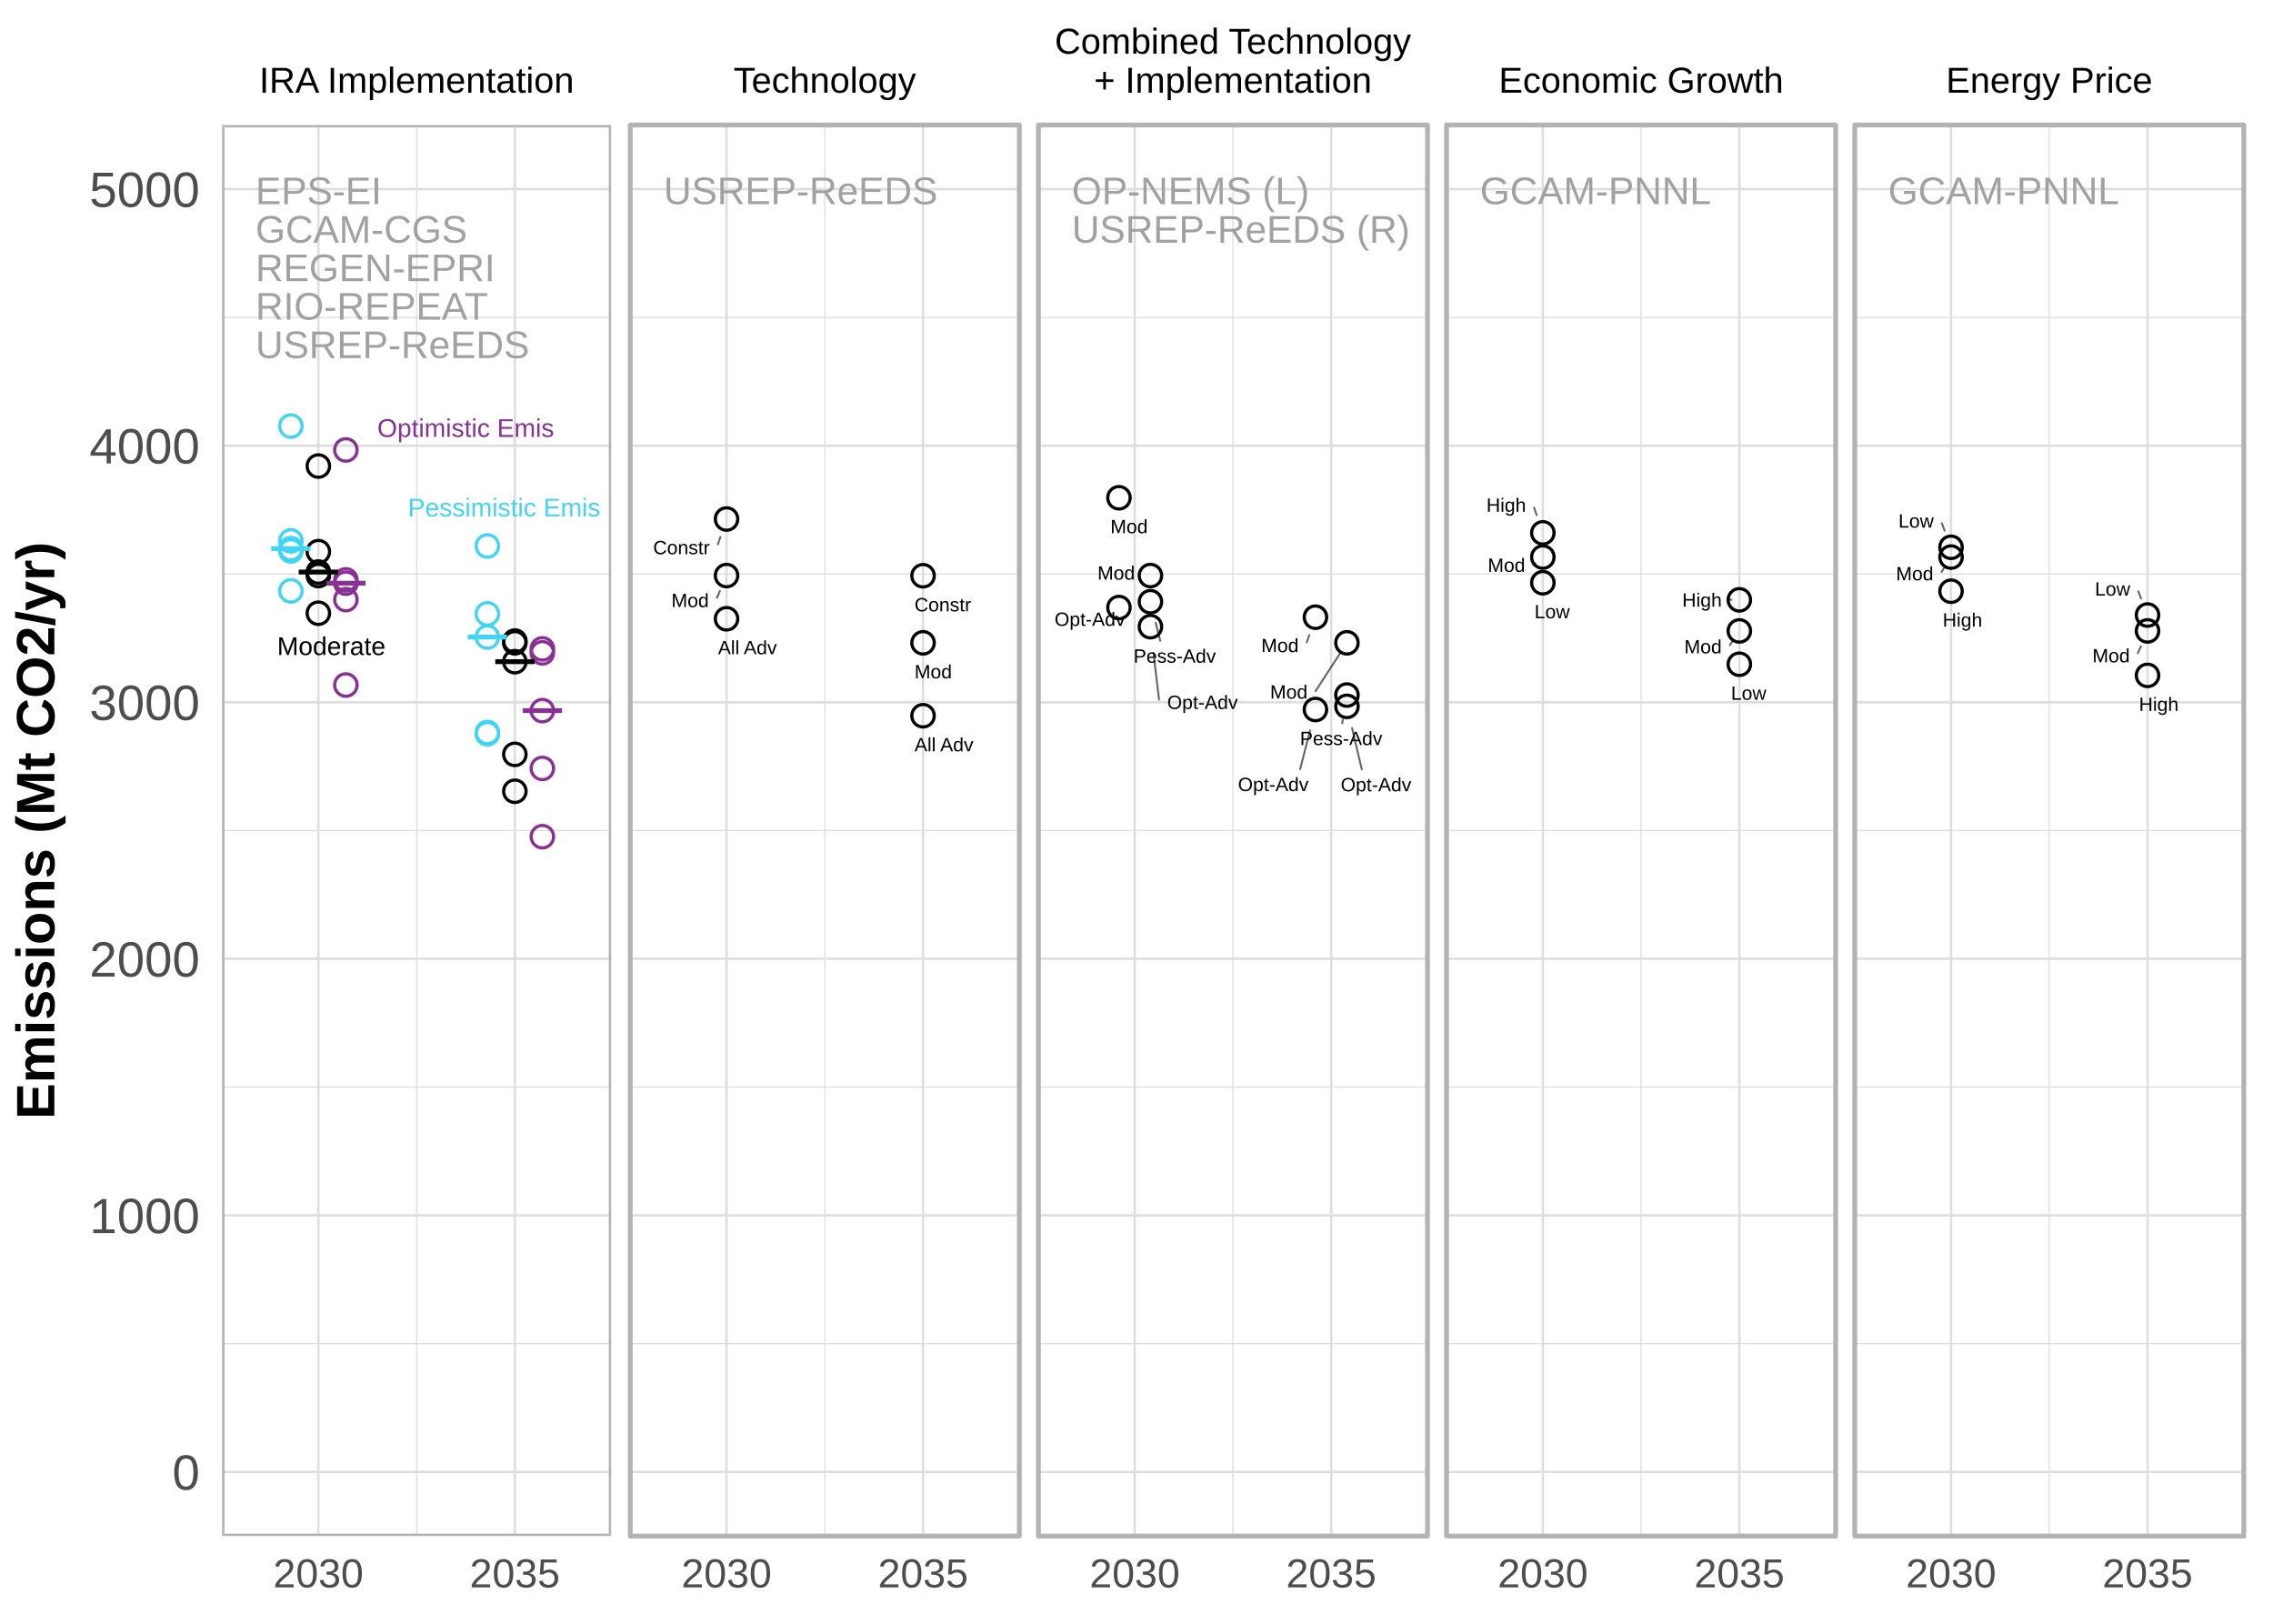
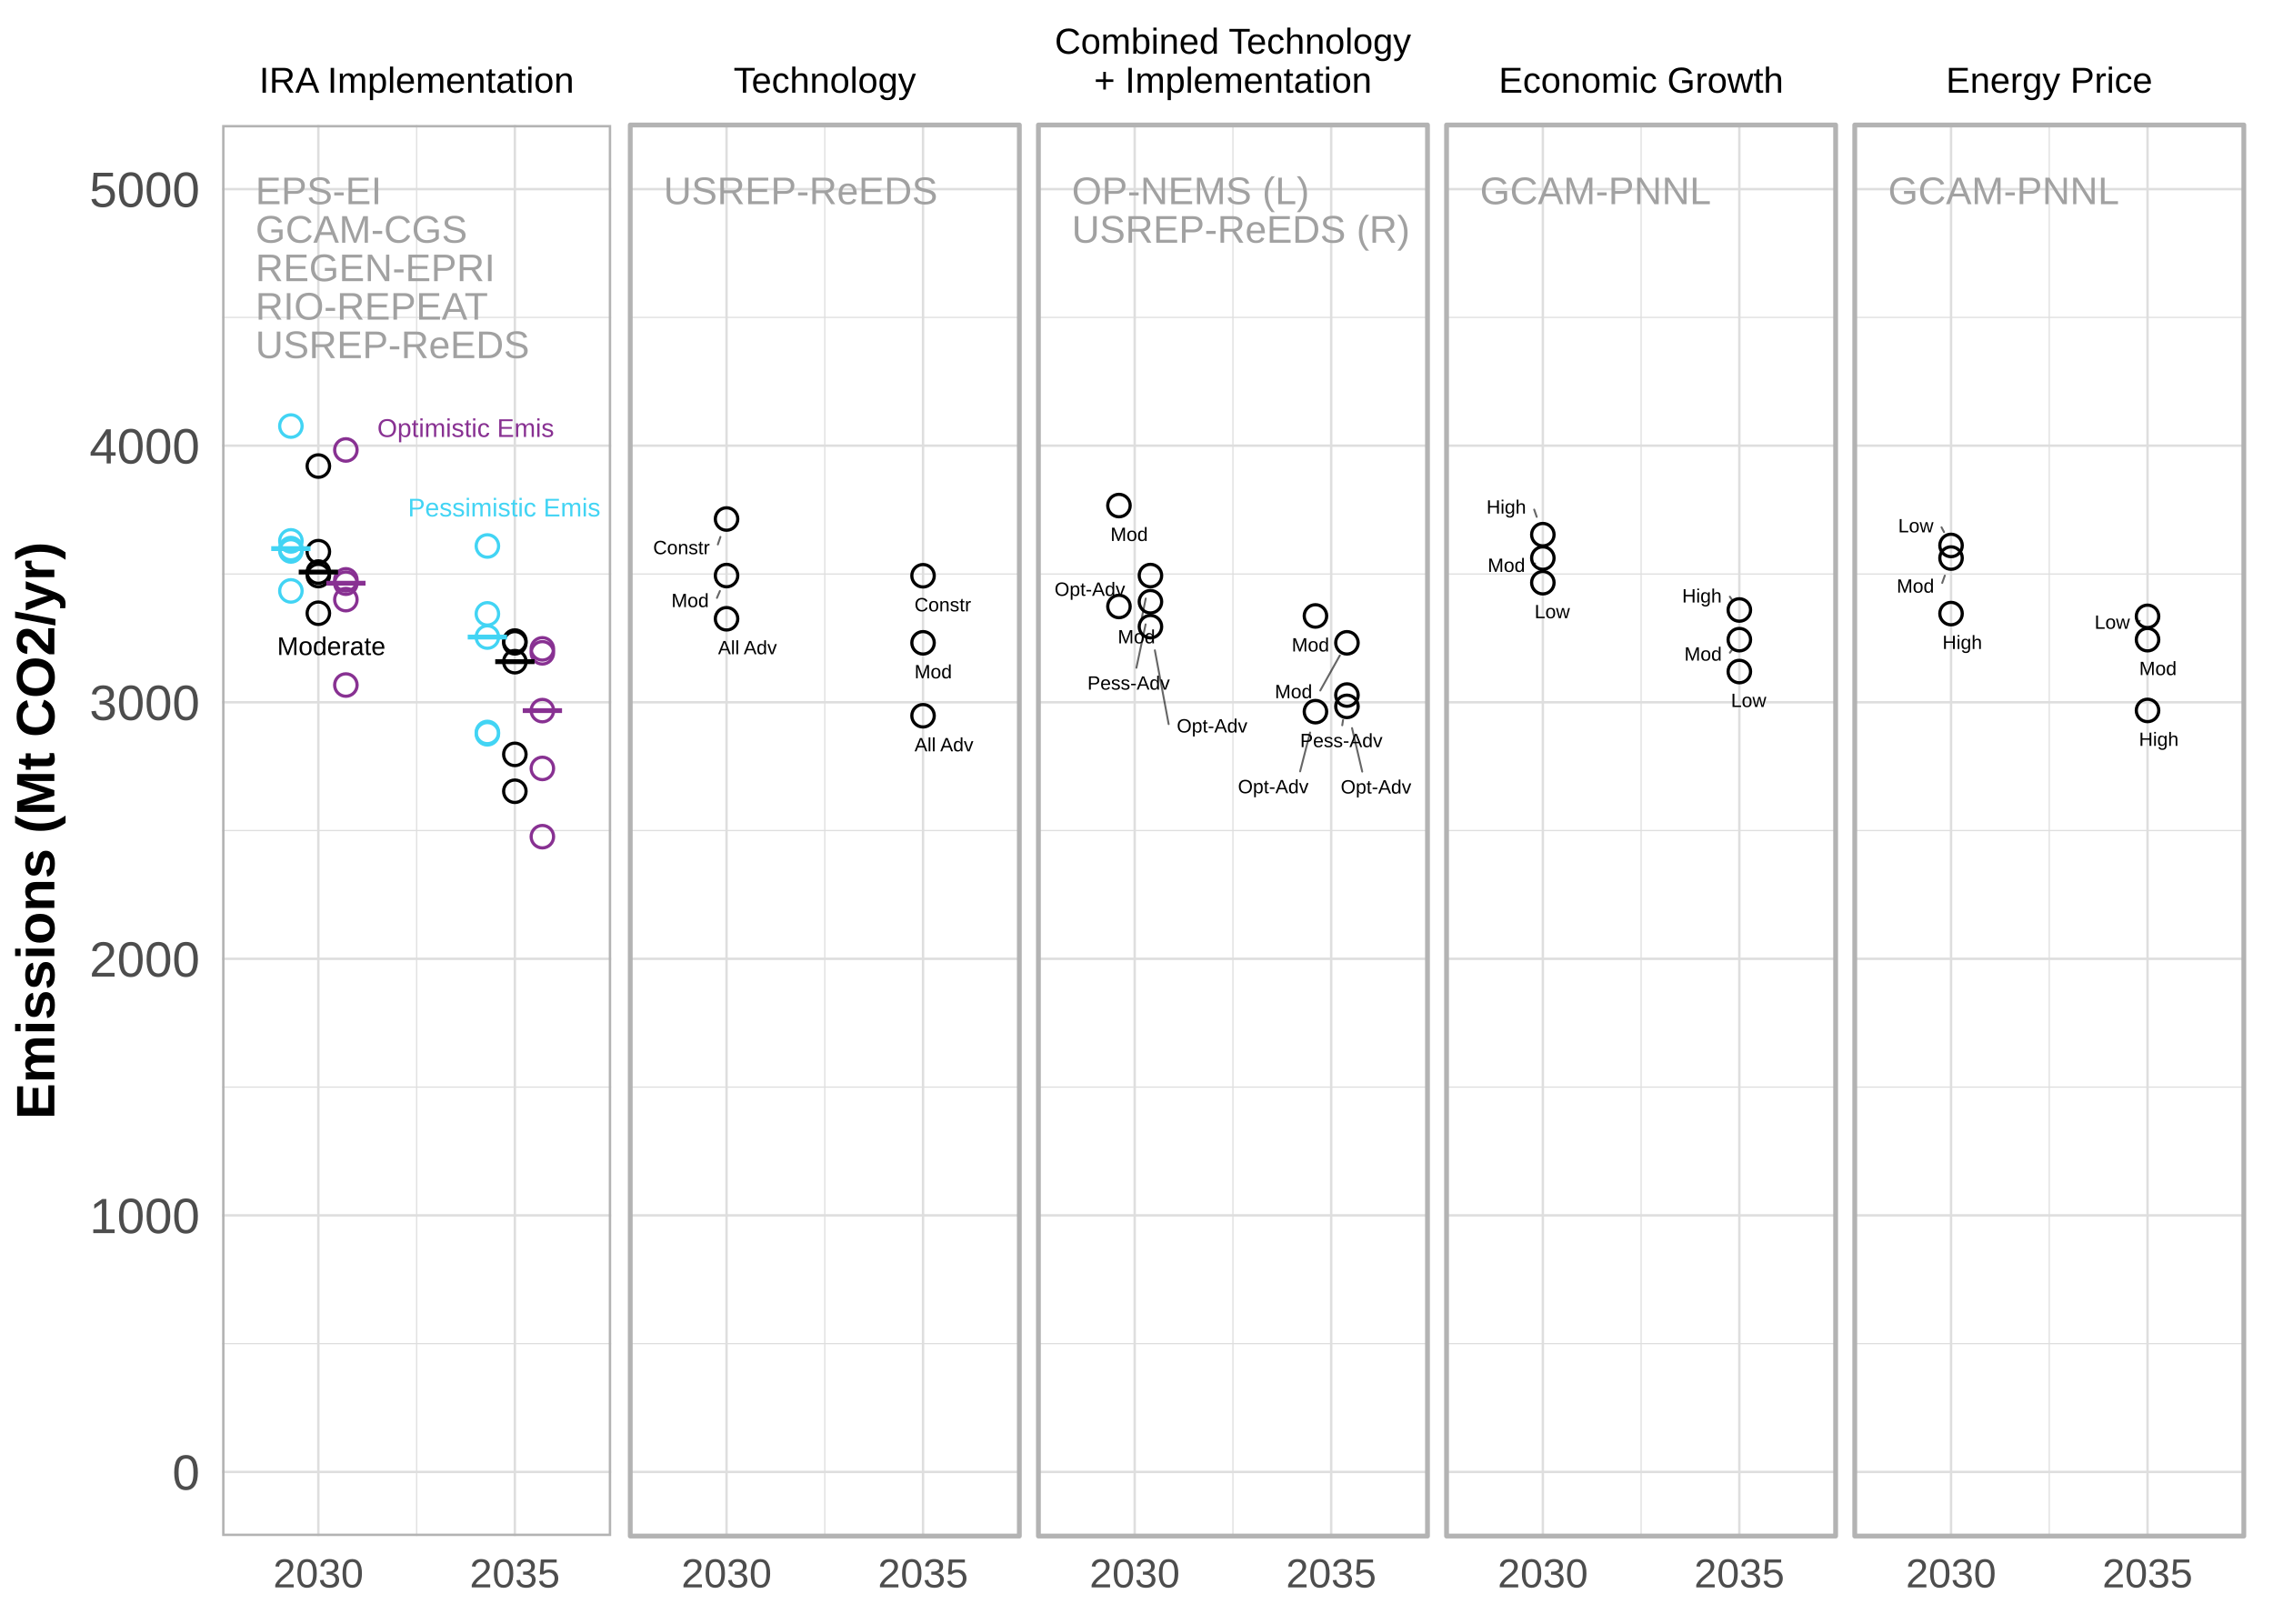
<svg xmlns="http://www.w3.org/2000/svg" class="svglite" width="504.00pt" height="360.00pt" viewBox="0 0 504.00 360.00">
  <defs>
    <style type="text/css">
    .svglite line, .svglite polyline, .svglite polygon, .svglite path, .svglite rect, .svglite circle {
      fill: none;
      stroke: #000000;
      stroke-linecap: round;
      stroke-linejoin: round;
      stroke-miterlimit: 10.00;
    }
    .svglite text {
      white-space: pre;
    }
  </style>
  </defs>
  <rect width="100%" height="100%" style="stroke: none; fill: #FFFFFF;" />
  <defs>
    <clipPath id="cpMC4wMHw1MDQuMDB8MC4wMHwzNjAuMDA=">
      <rect x="0.00" y="0.00" width="504.00" height="360.00" />
    </clipPath>
  </defs>
  <g clip-path="url(#cpMC4wMHw1MDQuMDB8MC4wMHwzNjAuMDA=)">
    <rect x="-0" y="0.00" width="504.00" height="360.00" style="stroke-width: 1.07; stroke: #FFFFFF; fill: #FFFFFF;" />
  </g>
  <defs>
    <clipPath id="cpNS40OHwxMzYuNTF8NS40OHwzNTQuNTI=">
      <rect x="5.48" y="5.48" width="131.03" height="349.04" />
    </clipPath>
  </defs>
  <g clip-path="url(#cpNS40OHwxMzYuNTF8NS40OHwzNTQuNTI=)">
    <rect x="5.48" y="5.48" width="131.03" height="349.04" style="stroke-width: 1.07; stroke: #FFFFFF; fill: #FFFFFF;" />
  </g>
  <g clip-path="url(#cpMC4wMHw1MDQuMDB8MC4wMHwzNjAuMDA=)">
</g>
  <defs>
    <clipPath id="cpNDkuMjV8MTM1LjUxfDI3LjcxfDM0MC41Ng==">
      <rect x="49.25" y="27.71" width="86.27" height="312.85" />
    </clipPath>
  </defs>
  <g clip-path="url(#cpNDkuMjV8MTM1LjUxfDI3LjcxfDM0MC41Ng==)">
    <rect x="49.25" y="27.71" width="86.27" height="312.85" style="stroke-width: 1.07; stroke: none; fill: #FFFFFF;" />
    <polyline points="49.25,297.90 135.51,297.90 " style="stroke-width: 0.27; stroke: #DEDEDE; stroke-linecap: butt;" />
    <polyline points="49.25,241.02 135.51,241.02 " style="stroke-width: 0.27; stroke: #DEDEDE; stroke-linecap: butt;" />
    <polyline points="49.25,184.14 135.51,184.14 " style="stroke-width: 0.27; stroke: #DEDEDE; stroke-linecap: butt;" />
    <polyline points="49.25,127.26 135.51,127.26 " style="stroke-width: 0.27; stroke: #DEDEDE; stroke-linecap: butt;" />
    <polyline points="49.25,70.37 135.51,70.37 " style="stroke-width: 0.27; stroke: #DEDEDE; stroke-linecap: butt;" />
    <polyline points="92.38,340.56 92.38,27.71 " style="stroke-width: 0.27; stroke: #DEDEDE; stroke-linecap: butt;" />
    <polyline points="49.25,326.34 135.51,326.34 " style="stroke-width: 0.53; stroke: #DEDEDE; stroke-linecap: butt;" />
    <polyline points="49.25,269.46 135.51,269.46 " style="stroke-width: 0.53; stroke: #DEDEDE; stroke-linecap: butt;" />
    <polyline points="49.25,212.58 135.51,212.58 " style="stroke-width: 0.53; stroke: #DEDEDE; stroke-linecap: butt;" />
    <polyline points="49.25,155.70 135.51,155.70 " style="stroke-width: 0.53; stroke: #DEDEDE; stroke-linecap: butt;" />
    <polyline points="49.25,98.81 135.51,98.81 " style="stroke-width: 0.53; stroke: #DEDEDE; stroke-linecap: butt;" />
    <polyline points="49.25,41.93 135.51,41.93 " style="stroke-width: 0.53; stroke: #DEDEDE; stroke-linecap: butt;" />
    <polyline points="70.59,340.56 70.59,27.71 " style="stroke-width: 0.53; stroke: #DEDEDE; stroke-linecap: butt;" />
    <polyline points="114.16,340.56 114.16,27.71 " style="stroke-width: 0.53; stroke: #DEDEDE; stroke-linecap: butt;" />
    <circle cx="70.59" cy="135.96" r="2.49" style="stroke-width: 0.71;" />
    <circle cx="114.16" cy="167.25" r="2.49" style="stroke-width: 0.71;" />
    <circle cx="76.69" cy="151.88" r="2.49" style="stroke-width: 0.71; stroke: #883192;" />
    <circle cx="120.26" cy="170.37" r="2.49" style="stroke-width: 0.71; stroke: #883192;" />
    <circle cx="64.50" cy="131.01" r="2.49" style="stroke-width: 0.71; stroke: #42D4F4;" />
    <circle cx="108.07" cy="162.39" r="2.49" style="stroke-width: 0.71; stroke: #42D4F4;" />
    <circle cx="70.59" cy="126.83" r="2.49" style="stroke-width: 0.71;" />
    <circle cx="114.16" cy="142.13" r="2.49" style="stroke-width: 0.71;" />
    <circle cx="76.69" cy="132.94" r="2.49" style="stroke-width: 0.71; stroke: #883192;" />
    <circle cx="120.26" cy="144.74" r="2.49" style="stroke-width: 0.71; stroke: #883192;" />
    <circle cx="64.50" cy="121.63" r="2.49" style="stroke-width: 0.71; stroke: #42D4F4;" />
    <circle cx="108.07" cy="141.24" r="2.49" style="stroke-width: 0.71; stroke: #42D4F4;" />
    <circle cx="70.59" cy="103.33" r="2.49" style="stroke-width: 0.71;" />
    <circle cx="114.16" cy="146.70" r="2.49" style="stroke-width: 0.71;" />
    <circle cx="76.69" cy="99.76" r="2.49" style="stroke-width: 0.71; stroke: #883192;" />
    <circle cx="120.26" cy="157.55" r="2.49" style="stroke-width: 0.71; stroke: #883192;" />
    <circle cx="64.50" cy="94.46" r="2.49" style="stroke-width: 0.71; stroke: #42D4F4;" />
    <circle cx="108.07" cy="121.05" r="2.49" style="stroke-width: 0.71; stroke: #42D4F4;" />
    <circle cx="70.59" cy="122.31" r="2.49" style="stroke-width: 0.71;" />
    <circle cx="114.16" cy="175.43" r="2.49" style="stroke-width: 0.71;" />
    <circle cx="76.69" cy="129.30" r="2.49" style="stroke-width: 0.71; stroke: #883192;" />
    <circle cx="120.26" cy="185.50" r="2.49" style="stroke-width: 0.71; stroke: #883192;" />
    <circle cx="64.50" cy="119.92" r="2.49" style="stroke-width: 0.71; stroke: #42D4F4;" />
    <circle cx="108.07" cy="162.69" r="2.49" style="stroke-width: 0.71; stroke: #42D4F4;" />
    <circle cx="70.59" cy="127.61" r="2.49" style="stroke-width: 0.71;" />
    <circle cx="114.16" cy="142.52" r="2.49" style="stroke-width: 0.71;" />
    <circle cx="76.69" cy="128.56" r="2.49" style="stroke-width: 0.71; stroke: #883192;" />
    <circle cx="120.26" cy="143.86" r="2.49" style="stroke-width: 0.71; stroke: #883192;" />
    <circle cx="64.50" cy="122.15" r="2.49" style="stroke-width: 0.71; stroke: #42D4F4;" />
    <circle cx="108.07" cy="136.10" r="2.49" style="stroke-width: 0.71; stroke: #42D4F4;" />
    <line x1="60.14" y1="121.63" x2="68.85" y2="121.63" style="stroke-width: 1.07; stroke: #42D4F4; stroke-linecap: butt;" />
    <line x1="66.24" y1="126.83" x2="74.95" y2="126.83" style="stroke-width: 1.07; stroke-linecap: butt;" />
    <line x1="72.34" y1="129.30" x2="81.05" y2="129.30" style="stroke-width: 1.07; stroke: #883192; stroke-linecap: butt;" />
    <line x1="103.71" y1="141.24" x2="112.42" y2="141.24" style="stroke-width: 1.07; stroke: #42D4F4; stroke-linecap: butt;" />
    <line x1="109.81" y1="146.70" x2="118.52" y2="146.70" style="stroke-width: 1.07; stroke-linecap: butt;" />
    <line x1="115.91" y1="157.55" x2="124.62" y2="157.55" style="stroke-width: 1.07; stroke: #883192; stroke-linecap: butt;" />
    <text x="61.45" y="145.22" style="font-size: 5.69px; font-family: &quot;Arial&quot;;" textLength="24.01px" lengthAdjust="spacingAndGlyphs">Moderate</text>
    <text x="90.46" y="114.50" style="font-size: 5.69px;fill: #42D4F4; font-family: &quot;Arial&quot;;" textLength="42.67px" lengthAdjust="spacingAndGlyphs">Pessimistic Emis</text>
    <text x="83.66" y="96.87" style="font-size: 5.69px;fill: #883192; font-family: &quot;Arial&quot;;" textLength="39.18px" lengthAdjust="spacingAndGlyphs">Optimistic Emis</text>
    <text x="56.65" y="45.27" style="font-size: 8.54px;fill: #A1A1A1; font-family: &quot;Arial&quot;;" textLength="27.96px" lengthAdjust="spacingAndGlyphs">EPS-EI</text>
    <text x="56.65" y="53.81" style="font-size: 8.54px;fill: #A1A1A1; font-family: &quot;Arial&quot;;" textLength="46.93px" lengthAdjust="spacingAndGlyphs">GCAM-CGS</text>
    <text x="56.65" y="62.34" style="font-size: 8.54px;fill: #A1A1A1; font-family: &quot;Arial&quot;;" textLength="53.09px" lengthAdjust="spacingAndGlyphs">REGEN-EPRI</text>
    <text x="56.65" y="70.87" style="font-size: 8.54px;fill: #A1A1A1; font-family: &quot;Arial&quot;;" textLength="51.51px" lengthAdjust="spacingAndGlyphs">RIO-REPEAT</text>
    <text x="56.65" y="79.40" style="font-size: 8.54px;fill: #A1A1A1; font-family: &quot;Arial&quot;;" textLength="60.68px" lengthAdjust="spacingAndGlyphs">USREP-ReEDS</text>
    <rect x="49.25" y="27.71" width="86.27" height="312.85" style="stroke-width: 1.07; stroke: #B3B3B3;" />
  </g>
  <g clip-path="url(#cpMC4wMHw1MDQuMDB8MC4wMHwzNjAuMDA=)">
    <text x="44.31" y="330.28" text-anchor="end" style="font-size: 11.00px;fill: #4D4D4D; font-family: &quot;Arial&quot;;" textLength="6.12px" lengthAdjust="spacingAndGlyphs">0</text>
    <text x="44.31" y="273.40" text-anchor="end" style="font-size: 11.00px;fill: #4D4D4D; font-family: &quot;Arial&quot;;" textLength="24.48px" lengthAdjust="spacingAndGlyphs">1000</text>
    <text x="44.31" y="216.52" text-anchor="end" style="font-size: 11.00px;fill: #4D4D4D; font-family: &quot;Arial&quot;;" textLength="24.48px" lengthAdjust="spacingAndGlyphs">2000</text>
    <text x="44.31" y="159.63" text-anchor="end" style="font-size: 11.00px;fill: #4D4D4D; font-family: &quot;Arial&quot;;" textLength="24.48px" lengthAdjust="spacingAndGlyphs">3000</text>
    <text x="44.31" y="102.75" text-anchor="end" style="font-size: 11.00px;fill: #4D4D4D; font-family: &quot;Arial&quot;;" textLength="24.48px" lengthAdjust="spacingAndGlyphs">4000</text>
    <text x="44.31" y="45.87" text-anchor="end" style="font-size: 11.00px;fill: #4D4D4D; font-family: &quot;Arial&quot;;" textLength="24.48px" lengthAdjust="spacingAndGlyphs">5000</text>
    <text x="70.59" y="351.94" text-anchor="middle" style="font-size: 9.00px;fill: #4D4D4D; font-family: &quot;Arial&quot;;" textLength="20.02px" lengthAdjust="spacingAndGlyphs">2030</text>
    <text x="114.16" y="351.94" text-anchor="middle" style="font-size: 9.00px;fill: #4D4D4D; font-family: &quot;Arial&quot;;" textLength="20.02px" lengthAdjust="spacingAndGlyphs">2035</text>
    <text transform="translate(12.05,184.14) rotate(-90)" text-anchor="middle" style="font-size: 12.00px; font-weight: bold; font-family: &quot;Arial&quot;;" textLength="128.04px" lengthAdjust="spacingAndGlyphs">Emissions (Mt CO2/yr)</text>
    <text x="92.38" y="11.91" text-anchor="middle" style="font-size: 8.00px; font-family: &quot;Arial&quot;;" textLength="0.00px" lengthAdjust="spacingAndGlyphs" />
    <text x="92.38" y="20.55" text-anchor="middle" style="font-size: 8.00px; font-family: &quot;Arial&quot;;" textLength="69.82px" lengthAdjust="spacingAndGlyphs">IRA Implementation</text>
  </g>
  <defs>
    <clipPath id="cpMTM2LjUxfDIyNy4wMXw1LjQ4fDM1NC41Mg==">
      <rect x="136.51" y="5.48" width="90.50" height="349.04" />
    </clipPath>
  </defs>
  <g clip-path="url(#cpMTM2LjUxfDIyNy4wMXw1LjQ4fDM1NC41Mg==)">
    <rect x="136.51" y="5.48" width="90.50" height="349.04" style="stroke-width: 1.07; stroke: #FFFFFF; fill: #FFFFFF;" />
  </g>
  <g clip-path="url(#cpMC4wMHw1MDQuMDB8MC4wMHwzNjAuMDA=)">
    <rect x="139.75" y="27.71" width="86.27" height="312.85" style="stroke-width: 1.07; stroke: none; fill: #FFFFFF;" />
    <polyline points="139.75,297.90 226.02,297.90 " style="stroke-width: 0.27; stroke: #DEDEDE; stroke-linecap: butt;" />
    <polyline points="139.75,241.02 226.02,241.02 " style="stroke-width: 0.27; stroke: #DEDEDE; stroke-linecap: butt;" />
    <polyline points="139.75,184.14 226.02,184.14 " style="stroke-width: 0.27; stroke: #DEDEDE; stroke-linecap: butt;" />
    <polyline points="139.75,127.26 226.02,127.26 " style="stroke-width: 0.27; stroke: #DEDEDE; stroke-linecap: butt;" />
    <polyline points="139.75,70.37 226.02,70.37 " style="stroke-width: 0.27; stroke: #DEDEDE; stroke-linecap: butt;" />
    <polyline points="182.88,340.56 182.88,27.71 " style="stroke-width: 0.27; stroke: #DEDEDE; stroke-linecap: butt;" />
    <polyline points="139.75,326.34 226.02,326.34 " style="stroke-width: 0.53; stroke: #DEDEDE; stroke-linecap: butt;" />
    <polyline points="139.75,269.46 226.02,269.46 " style="stroke-width: 0.53; stroke: #DEDEDE; stroke-linecap: butt;" />
    <polyline points="139.75,212.58 226.02,212.58 " style="stroke-width: 0.53; stroke: #DEDEDE; stroke-linecap: butt;" />
    <polyline points="139.75,155.70 226.02,155.70 " style="stroke-width: 0.53; stroke: #DEDEDE; stroke-linecap: butt;" />
    <polyline points="139.75,98.81 226.02,98.81 " style="stroke-width: 0.53; stroke: #DEDEDE; stroke-linecap: butt;" />
    <polyline points="139.75,41.93 226.02,41.93 " style="stroke-width: 0.53; stroke: #DEDEDE; stroke-linecap: butt;" />
    <polyline points="161.10,340.56 161.10,27.71 " style="stroke-width: 0.53; stroke: #DEDEDE; stroke-linecap: butt;" />
    <polyline points="204.67,340.56 204.67,27.71 " style="stroke-width: 0.53; stroke: #DEDEDE; stroke-linecap: butt;" />
    <circle cx="161.10" cy="137.19" r="2.49" style="stroke-width: 0.71;" />
    <circle cx="204.67" cy="158.69" r="2.49" style="stroke-width: 0.71;" />
    <circle cx="161.10" cy="115.07" r="2.49" style="stroke-width: 0.71;" />
    <circle cx="204.67" cy="127.65" r="2.49" style="stroke-width: 0.71;" />
    <circle cx="161.10" cy="127.61" r="2.49" style="stroke-width: 0.71;" />
    <circle cx="204.67" cy="142.52" r="2.49" style="stroke-width: 0.71;" />
    <line x1="159.17" y1="120.71" x2="159.74" y2="119.04" style="stroke-width: 0.43; stroke: #000000; stroke-opacity: 0.60;" />
    <line x1="158.97" y1="132.56" x2="159.63" y2="131.03" style="stroke-width: 0.43; stroke: #000000; stroke-opacity: 0.60;" />
    <text x="159.21" y="145.05" style="font-size: 4.27px; font-family: &quot;Arial&quot;;" textLength="13.03px" lengthAdjust="spacingAndGlyphs">All Adv</text>
    <text x="202.78" y="166.57" style="font-size: 4.27px; font-family: &quot;Arial&quot;;" textLength="13.03px" lengthAdjust="spacingAndGlyphs">All Adv</text>
    <text x="144.82" y="122.87" style="font-size: 4.27px; font-family: &quot;Arial&quot;;" textLength="12.55px" lengthAdjust="spacingAndGlyphs">Constr</text>
    <text x="202.77" y="135.54" style="font-size: 4.27px; font-family: &quot;Arial&quot;;" textLength="12.55px" lengthAdjust="spacingAndGlyphs">Constr</text>
    <text x="148.88" y="134.60" style="font-size: 4.27px; font-family: &quot;Arial&quot;;" textLength="8.29px" lengthAdjust="spacingAndGlyphs">Mod</text>
    <text x="202.78" y="150.39" style="font-size: 4.27px; font-family: &quot;Arial&quot;;" textLength="8.29px" lengthAdjust="spacingAndGlyphs">Mod</text>
    <text x="147.16" y="45.27" style="font-size: 8.54px;fill: #A1A1A1; font-family: &quot;Arial&quot;;" textLength="60.68px" lengthAdjust="spacingAndGlyphs">USREP-ReEDS</text>
    <rect x="139.75" y="27.71" width="86.27" height="312.85" style="stroke-width: 1.07; stroke: #B3B3B3;" />
    <text x="161.10" y="351.94" text-anchor="middle" style="font-size: 9.00px;fill: #4D4D4D; font-family: &quot;Arial&quot;;" textLength="20.02px" lengthAdjust="spacingAndGlyphs">2030</text>
    <text x="204.67" y="351.94" text-anchor="middle" style="font-size: 9.00px;fill: #4D4D4D; font-family: &quot;Arial&quot;;" textLength="20.02px" lengthAdjust="spacingAndGlyphs">2035</text>
    <text x="182.88" y="11.91" text-anchor="middle" style="font-size: 8.00px; font-family: &quot;Arial&quot;;" textLength="0.00px" lengthAdjust="spacingAndGlyphs" />
    <text x="182.88" y="20.55" text-anchor="middle" style="font-size: 8.00px; font-family: &quot;Arial&quot;;" textLength="40.49px" lengthAdjust="spacingAndGlyphs">Technology</text>
  </g>
  <defs>
    <clipPath id="cpMjI3LjAxfDMxNy41Mnw1LjQ4fDM1NC41Mg==">
      <rect x="227.01" y="5.48" width="90.50" height="349.04" />
    </clipPath>
  </defs>
  <g clip-path="url(#cpMjI3LjAxfDMxNy41Mnw1LjQ4fDM1NC41Mg==)">
    <rect x="227.01" y="5.48" width="90.50" height="349.04" style="stroke-width: 1.07; stroke: #FFFFFF; fill: #FFFFFF;" />
  </g>
  <g clip-path="url(#cpMC4wMHw1MDQuMDB8MC4wMHwzNjAuMDA=)">
    <rect x="230.25" y="27.71" width="86.27" height="312.85" style="stroke-width: 1.07; stroke: none; fill: #FFFFFF;" />
    <polyline points="230.25,297.90 316.52,297.90 " style="stroke-width: 0.27; stroke: #DEDEDE; stroke-linecap: butt;" />
    <polyline points="230.25,241.02 316.52,241.02 " style="stroke-width: 0.27; stroke: #DEDEDE; stroke-linecap: butt;" />
    <polyline points="230.25,184.14 316.52,184.14 " style="stroke-width: 0.27; stroke: #DEDEDE; stroke-linecap: butt;" />
    <polyline points="230.25,127.26 316.52,127.26 " style="stroke-width: 0.27; stroke: #DEDEDE; stroke-linecap: butt;" />
    <polyline points="230.25,70.37 316.52,70.37 " style="stroke-width: 0.27; stroke: #DEDEDE; stroke-linecap: butt;" />
    <polyline points="273.38,340.56 273.38,27.71 " style="stroke-width: 0.27; stroke: #DEDEDE; stroke-linecap: butt;" />
    <polyline points="230.25,326.34 316.52,326.34 " style="stroke-width: 0.53; stroke: #DEDEDE; stroke-linecap: butt;" />
    <polyline points="230.25,269.46 316.52,269.46 " style="stroke-width: 0.53; stroke: #DEDEDE; stroke-linecap: butt;" />
    <polyline points="230.25,212.58 316.52,212.58 " style="stroke-width: 0.53; stroke: #DEDEDE; stroke-linecap: butt;" />
    <polyline points="230.25,155.70 316.52,155.70 " style="stroke-width: 0.53; stroke: #DEDEDE; stroke-linecap: butt;" />
    <polyline points="230.25,98.81 316.52,98.81 " style="stroke-width: 0.53; stroke: #DEDEDE; stroke-linecap: butt;" />
    <polyline points="230.25,41.93 316.52,41.93 " style="stroke-width: 0.53; stroke: #DEDEDE; stroke-linecap: butt;" />
    <polyline points="251.60,340.56 251.60,27.71 " style="stroke-width: 0.53; stroke: #DEDEDE; stroke-linecap: butt;" />
    <polyline points="295.17,340.56 295.17,27.71 " style="stroke-width: 0.53; stroke: #DEDEDE; stroke-linecap: butt;" />
-     <circle cx="248.11" cy="110.36" r="2.49" style="stroke-width: 0.71;" />
-     <circle cx="291.68" cy="136.84" r="2.49" style="stroke-width: 0.71;" />
-     <circle cx="248.11" cy="134.70" r="2.49" style="stroke-width: 0.71;" />
-     <circle cx="291.68" cy="157.31" r="2.49" style="stroke-width: 0.71;" />
+     <circle cx="248.11" cy="112.09" r="2.49" style="stroke-width: 0.71;" />
+     <circle cx="291.68" cy="136.56" r="2.49" style="stroke-width: 0.71;" />
+     <circle cx="248.11" cy="134.46" r="2.49" style="stroke-width: 0.71;" />
+     <circle cx="291.68" cy="157.78" r="2.49" style="stroke-width: 0.71;" />
    <circle cx="255.09" cy="127.61" r="2.49" style="stroke-width: 0.71;" />
    <circle cx="298.66" cy="142.52" r="2.49" style="stroke-width: 0.71;" />
    <circle cx="255.09" cy="138.94" r="2.49" style="stroke-width: 0.71;" />
    <circle cx="298.66" cy="156.61" r="2.49" style="stroke-width: 0.71;" />
    <circle cx="255.09" cy="133.41" r="2.49" style="stroke-width: 0.71;" />
    <circle cx="298.66" cy="154.10" r="2.49" style="stroke-width: 0.71;" />
-     <line x1="289.75" y1="142.42" x2="290.32" y2="140.78" style="stroke-width: 0.43; stroke: #000000; stroke-opacity: 0.60;" />
-     <line x1="288.28" y1="170.54" x2="290.49" y2="161.94" style="stroke-width: 0.43; stroke: #000000; stroke-opacity: 0.60;" />
-     <line x1="291.71" y1="153.21" x2="297.05" y2="144.99" style="stroke-width: 0.43; stroke: #000000; stroke-opacity: 0.60;" />
-     <line x1="257.00" y1="155.11" x2="255.77" y2="144.76" style="stroke-width: 0.43; stroke: #000000; stroke-opacity: 0.60;" />
-     <line x1="301.96" y1="170.59" x2="299.79" y2="161.41" style="stroke-width: 0.43; stroke: #000000; stroke-opacity: 0.60;" />
-     <line x1="257.27" y1="142.07" x2="256.26" y2="138.09" style="stroke-width: 0.43; stroke: #000000; stroke-opacity: 0.60;" />
-     <line x1="297.63" y1="160.34" x2="297.76" y2="159.53" style="stroke-width: 0.43; stroke: #000000; stroke-opacity: 0.60;" />
-     <text x="246.21" y="118.21" style="font-size: 4.27px; font-family: &quot;Arial&quot;;" textLength="8.29px" lengthAdjust="spacingAndGlyphs">Mod</text>
-     <text x="279.66" y="144.58" style="font-size: 4.27px; font-family: &quot;Arial&quot;;" textLength="8.29px" lengthAdjust="spacingAndGlyphs">Mod</text>
-     <text x="233.83" y="138.76" style="font-size: 4.27px; font-family: &quot;Arial&quot;;" textLength="15.62px" lengthAdjust="spacingAndGlyphs">Opt-Adv</text>
-     <text x="274.50" y="175.39" style="font-size: 4.27px; font-family: &quot;Arial&quot;;" textLength="15.62px" lengthAdjust="spacingAndGlyphs">Opt-Adv</text>
-     <text x="243.35" y="128.51" style="font-size: 4.27px; font-family: &quot;Arial&quot;;" textLength="8.29px" lengthAdjust="spacingAndGlyphs">Mod</text>
-     <text x="281.63" y="154.88" style="font-size: 4.27px; font-family: &quot;Arial&quot;;" textLength="8.29px" lengthAdjust="spacingAndGlyphs">Mod</text>
-     <text x="258.80" y="157.19" style="font-size: 4.27px; font-family: &quot;Arial&quot;;" textLength="15.62px" lengthAdjust="spacingAndGlyphs">Opt-Adv</text>
-     <text x="297.28" y="175.44" style="font-size: 4.27px; font-family: &quot;Arial&quot;;" textLength="15.62px" lengthAdjust="spacingAndGlyphs">Opt-Adv</text>
-     <text x="251.34" y="146.92" style="font-size: 4.27px; font-family: &quot;Arial&quot;;" textLength="18.24px" lengthAdjust="spacingAndGlyphs">Pess-Adv</text>
-     <text x="288.25" y="165.19" style="font-size: 4.27px; font-family: &quot;Arial&quot;;" textLength="18.24px" lengthAdjust="spacingAndGlyphs">Pess-Adv</text>
+     <line x1="288.28" y1="171.02" x2="290.49" y2="162.41" style="stroke-width: 0.43; stroke: #000000; stroke-opacity: 0.60;" />
+     <line x1="253.01" y1="137.78" x2="254.05" y2="132.70" style="stroke-width: 0.43; stroke: #000000; stroke-opacity: 0.60;" />
+     <line x1="292.75" y1="153.09" x2="297.09" y2="145.32" style="stroke-width: 0.43; stroke: #000000; stroke-opacity: 0.60;" />
+     <line x1="259.13" y1="160.54" x2="256.07" y2="144.18" style="stroke-width: 0.43; stroke: #000000; stroke-opacity: 0.60;" />
+     <line x1="302.05" y1="171.07" x2="299.79" y2="161.43" style="stroke-width: 0.43; stroke: #000000; stroke-opacity: 0.60;" />
+     <line x1="251.98" y1="148.05" x2="254.02" y2="138.43" style="stroke-width: 0.43; stroke: #000000; stroke-opacity: 0.60;" />
+     <line x1="297.62" y1="160.80" x2="297.80" y2="159.62" style="stroke-width: 0.43; stroke: #000000; stroke-opacity: 0.60;" />
+     <text x="246.23" y="119.94" style="font-size: 4.27px; font-family: &quot;Arial&quot;;" textLength="8.29px" lengthAdjust="spacingAndGlyphs">Mod</text>
+     <text x="286.43" y="144.44" style="font-size: 4.27px; font-family: &quot;Arial&quot;;" textLength="8.29px" lengthAdjust="spacingAndGlyphs">Mod</text>
+     <text x="233.83" y="132.10" style="font-size: 4.27px; font-family: &quot;Arial&quot;;" textLength="15.62px" lengthAdjust="spacingAndGlyphs">Opt-Adv</text>
+     <text x="274.49" y="175.87" style="font-size: 4.27px; font-family: &quot;Arial&quot;;" textLength="15.62px" lengthAdjust="spacingAndGlyphs">Opt-Adv</text>
+     <text x="247.85" y="142.64" style="font-size: 4.27px; font-family: &quot;Arial&quot;;" textLength="8.29px" lengthAdjust="spacingAndGlyphs">Mod</text>
+     <text x="282.67" y="154.80" style="font-size: 4.27px; font-family: &quot;Arial&quot;;" textLength="8.29px" lengthAdjust="spacingAndGlyphs">Mod</text>
+     <text x="260.93" y="162.40" style="font-size: 4.27px; font-family: &quot;Arial&quot;;" textLength="15.62px" lengthAdjust="spacingAndGlyphs">Opt-Adv</text>
+     <text x="297.28" y="175.93" style="font-size: 4.27px; font-family: &quot;Arial&quot;;" textLength="15.62px" lengthAdjust="spacingAndGlyphs">Opt-Adv</text>
+     <text x="241.12" y="152.90" style="font-size: 4.27px; font-family: &quot;Arial&quot;;" textLength="18.24px" lengthAdjust="spacingAndGlyphs">Pess-Adv</text>
+     <text x="288.29" y="165.65" style="font-size: 4.27px; font-family: &quot;Arial&quot;;" textLength="18.24px" lengthAdjust="spacingAndGlyphs">Pess-Adv</text>
    <text x="237.66" y="45.27" style="font-size: 8.54px;fill: #A1A1A1; font-family: &quot;Arial&quot;;" textLength="52.62px" lengthAdjust="spacingAndGlyphs">OP-NEMS (L)</text>
    <text x="237.66" y="53.81" style="font-size: 8.54px;fill: #A1A1A1; font-family: &quot;Arial&quot;;" textLength="74.90px" lengthAdjust="spacingAndGlyphs">USREP-ReEDS (R)</text>
    <rect x="230.25" y="27.71" width="86.27" height="312.85" style="stroke-width: 1.07; stroke: #B3B3B3;" />
    <text x="251.60" y="351.94" text-anchor="middle" style="font-size: 9.00px;fill: #4D4D4D; font-family: &quot;Arial&quot;;" textLength="20.02px" lengthAdjust="spacingAndGlyphs">2030</text>
    <text x="295.17" y="351.94" text-anchor="middle" style="font-size: 9.00px;fill: #4D4D4D; font-family: &quot;Arial&quot;;" textLength="20.02px" lengthAdjust="spacingAndGlyphs">2035</text>
    <text x="273.38" y="11.91" text-anchor="middle" style="font-size: 8.00px; font-family: &quot;Arial&quot;;" textLength="79.03px" lengthAdjust="spacingAndGlyphs">Combined Technology</text>
    <text x="273.38" y="20.55" text-anchor="middle" style="font-size: 8.00px; font-family: &quot;Arial&quot;;" textLength="63.82px" lengthAdjust="spacingAndGlyphs"> + Implementation</text>
  </g>
  <defs>
    <clipPath id="cpMzE3LjUyfDQwOC4wMnw1LjQ4fDM1NC41Mg==">
      <rect x="317.52" y="5.48" width="90.50" height="349.04" />
    </clipPath>
  </defs>
  <g clip-path="url(#cpMzE3LjUyfDQwOC4wMnw1LjQ4fDM1NC41Mg==)">
    <rect x="317.52" y="5.48" width="90.50" height="349.04" style="stroke-width: 1.07; stroke: #FFFFFF; fill: #FFFFFF;" />
  </g>
  <g clip-path="url(#cpMC4wMHw1MDQuMDB8MC4wMHwzNjAuMDA=)">
    <rect x="320.75" y="27.71" width="86.27" height="312.85" style="stroke-width: 1.07; stroke: none; fill: #FFFFFF;" />
    <polyline points="320.75,297.90 407.02,297.90 " style="stroke-width: 0.27; stroke: #DEDEDE; stroke-linecap: butt;" />
    <polyline points="320.75,241.02 407.02,241.02 " style="stroke-width: 0.27; stroke: #DEDEDE; stroke-linecap: butt;" />
    <polyline points="320.75,184.14 407.02,184.14 " style="stroke-width: 0.27; stroke: #DEDEDE; stroke-linecap: butt;" />
    <polyline points="320.75,127.26 407.02,127.26 " style="stroke-width: 0.27; stroke: #DEDEDE; stroke-linecap: butt;" />
    <polyline points="320.75,70.37 407.02,70.37 " style="stroke-width: 0.27; stroke: #DEDEDE; stroke-linecap: butt;" />
    <polyline points="363.89,340.56 363.89,27.71 " style="stroke-width: 0.27; stroke: #DEDEDE; stroke-linecap: butt;" />
    <polyline points="320.75,326.34 407.02,326.34 " style="stroke-width: 0.53; stroke: #DEDEDE; stroke-linecap: butt;" />
    <polyline points="320.75,269.46 407.02,269.46 " style="stroke-width: 0.53; stroke: #DEDEDE; stroke-linecap: butt;" />
    <polyline points="320.75,212.58 407.02,212.58 " style="stroke-width: 0.53; stroke: #DEDEDE; stroke-linecap: butt;" />
    <polyline points="320.75,155.70 407.02,155.70 " style="stroke-width: 0.53; stroke: #DEDEDE; stroke-linecap: butt;" />
    <polyline points="320.75,98.81 407.02,98.81 " style="stroke-width: 0.53; stroke: #DEDEDE; stroke-linecap: butt;" />
    <polyline points="320.75,41.93 407.02,41.93 " style="stroke-width: 0.53; stroke: #DEDEDE; stroke-linecap: butt;" />
    <polyline points="342.10,340.56 342.10,27.71 " style="stroke-width: 0.53; stroke: #DEDEDE; stroke-linecap: butt;" />
    <polyline points="385.67,340.56 385.67,27.71 " style="stroke-width: 0.53; stroke: #DEDEDE; stroke-linecap: butt;" />
-     <circle cx="342.10" cy="118.14" r="2.49" style="stroke-width: 0.71;" />
-     <circle cx="385.67" cy="132.99" r="2.49" style="stroke-width: 0.71;" />
-     <circle cx="342.10" cy="123.51" r="2.49" style="stroke-width: 0.71;" />
-     <circle cx="385.67" cy="139.88" r="2.49" style="stroke-width: 0.71;" />
-     <circle cx="342.10" cy="129.20" r="2.49" style="stroke-width: 0.71;" />
-     <circle cx="385.67" cy="147.27" r="2.49" style="stroke-width: 0.71;" />
-     <line x1="340.16" y1="112.57" x2="340.73" y2="114.22" style="stroke-width: 0.43; stroke: #000000; stroke-opacity: 0.60;" />
-     <line x1="383.58" y1="132.98" x2="383.93" y2="132.98" style="stroke-width: 0.43; stroke: #000000; stroke-opacity: 0.60;" />
-     <line x1="339.98" y1="125.21" x2="340.40" y2="124.88" style="stroke-width: 0.43; stroke: #000000; stroke-opacity: 0.60;" />
-     <line x1="383.55" y1="143.04" x2="384.06" y2="142.29" style="stroke-width: 0.43; stroke: #000000; stroke-opacity: 0.60;" />
-     <text x="329.59" y="113.46" style="font-size: 4.27px; font-family: &quot;Arial&quot;;" textLength="8.77px" lengthAdjust="spacingAndGlyphs">High</text>
-     <text x="373.01" y="134.51" style="font-size: 4.27px; font-family: &quot;Arial&quot;;" textLength="8.77px" lengthAdjust="spacingAndGlyphs">High</text>
-     <text x="329.89" y="126.78" style="font-size: 4.27px; font-family: &quot;Arial&quot;;" textLength="8.29px" lengthAdjust="spacingAndGlyphs">Mod</text>
-     <text x="373.47" y="144.85" style="font-size: 4.27px; font-family: &quot;Arial&quot;;" textLength="8.29px" lengthAdjust="spacingAndGlyphs">Mod</text>
-     <text x="340.25" y="137.08" style="font-size: 4.27px; font-family: &quot;Arial&quot;;" textLength="7.82px" lengthAdjust="spacingAndGlyphs">Low</text>
-     <text x="383.82" y="155.15" style="font-size: 4.27px; font-family: &quot;Arial&quot;;" textLength="7.82px" lengthAdjust="spacingAndGlyphs">Low</text>
+     <circle cx="342.10" cy="118.54" r="2.49" style="stroke-width: 0.71;" />
+     <circle cx="385.67" cy="135.24" r="2.49" style="stroke-width: 0.71;" />
+     <circle cx="342.10" cy="123.73" r="2.49" style="stroke-width: 0.71;" />
+     <circle cx="385.67" cy="141.82" r="2.49" style="stroke-width: 0.71;" />
+     <circle cx="342.10" cy="129.19" r="2.49" style="stroke-width: 0.71;" />
+     <circle cx="385.67" cy="148.89" r="2.49" style="stroke-width: 0.71;" />
+     <line x1="340.18" y1="112.98" x2="340.74" y2="114.59" style="stroke-width: 0.43; stroke: #000000; stroke-opacity: 0.60;" />
+     <line x1="383.56" y1="132.29" x2="384.04" y2="132.97" style="stroke-width: 0.43; stroke: #000000; stroke-opacity: 0.60;" />
+     <line x1="339.97" y1="125.23" x2="340.39" y2="124.94" style="stroke-width: 0.43; stroke: #000000; stroke-opacity: 0.60;" />
+     <line x1="383.57" y1="144.71" x2="384.04" y2="144.07" style="stroke-width: 0.43; stroke: #000000; stroke-opacity: 0.60;" />
+     <text x="329.61" y="113.87" style="font-size: 4.27px; font-family: &quot;Arial&quot;;" textLength="8.77px" lengthAdjust="spacingAndGlyphs">High</text>
+     <text x="372.99" y="133.58" style="font-size: 4.27px; font-family: &quot;Arial&quot;;" textLength="8.77px" lengthAdjust="spacingAndGlyphs">High</text>
+     <text x="329.88" y="126.79" style="font-size: 4.27px; font-family: &quot;Arial&quot;;" textLength="8.29px" lengthAdjust="spacingAndGlyphs">Mod</text>
+     <text x="373.49" y="146.47" style="font-size: 4.27px; font-family: &quot;Arial&quot;;" textLength="8.29px" lengthAdjust="spacingAndGlyphs">Mod</text>
+     <text x="340.27" y="137.06" style="font-size: 4.27px; font-family: &quot;Arial&quot;;" textLength="7.82px" lengthAdjust="spacingAndGlyphs">Low</text>
+     <text x="383.82" y="156.75" style="font-size: 4.27px; font-family: &quot;Arial&quot;;" textLength="7.82px" lengthAdjust="spacingAndGlyphs">Low</text>
    <text x="328.16" y="45.27" style="font-size: 8.54px;fill: #A1A1A1; font-family: &quot;Arial&quot;;" textLength="51.20px" lengthAdjust="spacingAndGlyphs">GCAM-PNNL</text>
    <rect x="320.75" y="27.71" width="86.27" height="312.85" style="stroke-width: 1.07; stroke: #B3B3B3;" />
    <text x="342.10" y="351.94" text-anchor="middle" style="font-size: 9.00px;fill: #4D4D4D; font-family: &quot;Arial&quot;;" textLength="20.02px" lengthAdjust="spacingAndGlyphs">2030</text>
    <text x="385.67" y="351.94" text-anchor="middle" style="font-size: 9.00px;fill: #4D4D4D; font-family: &quot;Arial&quot;;" textLength="20.02px" lengthAdjust="spacingAndGlyphs">2035</text>
    <text x="363.89" y="11.91" text-anchor="middle" style="font-size: 8.00px; font-family: &quot;Arial&quot;;" textLength="0.00px" lengthAdjust="spacingAndGlyphs" />
    <text x="363.89" y="20.55" text-anchor="middle" style="font-size: 8.00px; font-family: &quot;Arial&quot;;" textLength="63.14px" lengthAdjust="spacingAndGlyphs">Economic Growth</text>
  </g>
  <defs>
    <clipPath id="cpNDA4LjAyfDQ5OC41Mnw1LjQ4fDM1NC41Mg==">
      <rect x="408.02" y="5.48" width="90.50" height="349.04" />
    </clipPath>
  </defs>
  <g clip-path="url(#cpNDA4LjAyfDQ5OC41Mnw1LjQ4fDM1NC41Mg==)">
    <rect x="408.02" y="5.48" width="90.50" height="349.04" style="stroke-width: 1.07; stroke: #FFFFFF; fill: #FFFFFF;" />
  </g>
  <g clip-path="url(#cpMC4wMHw1MDQuMDB8MC4wMHwzNjAuMDA=)">
    <rect x="411.26" y="27.71" width="86.27" height="312.85" style="stroke-width: 1.07; stroke: none; fill: #FFFFFF;" />
    <polyline points="411.26,297.90 497.52,297.90 " style="stroke-width: 0.27; stroke: #DEDEDE; stroke-linecap: butt;" />
    <polyline points="411.26,241.02 497.52,241.02 " style="stroke-width: 0.27; stroke: #DEDEDE; stroke-linecap: butt;" />
    <polyline points="411.26,184.14 497.52,184.14 " style="stroke-width: 0.27; stroke: #DEDEDE; stroke-linecap: butt;" />
    <polyline points="411.26,127.26 497.52,127.26 " style="stroke-width: 0.27; stroke: #DEDEDE; stroke-linecap: butt;" />
    <polyline points="411.26,70.37 497.52,70.37 " style="stroke-width: 0.27; stroke: #DEDEDE; stroke-linecap: butt;" />
    <polyline points="454.39,340.56 454.39,27.71 " style="stroke-width: 0.27; stroke: #DEDEDE; stroke-linecap: butt;" />
    <polyline points="411.26,326.34 497.52,326.34 " style="stroke-width: 0.53; stroke: #DEDEDE; stroke-linecap: butt;" />
    <polyline points="411.26,269.46 497.52,269.46 " style="stroke-width: 0.53; stroke: #DEDEDE; stroke-linecap: butt;" />
    <polyline points="411.26,212.58 497.52,212.58 " style="stroke-width: 0.53; stroke: #DEDEDE; stroke-linecap: butt;" />
    <polyline points="411.26,155.70 497.52,155.70 " style="stroke-width: 0.53; stroke: #DEDEDE; stroke-linecap: butt;" />
    <polyline points="411.26,98.81 497.52,98.81 " style="stroke-width: 0.53; stroke: #DEDEDE; stroke-linecap: butt;" />
    <polyline points="411.26,41.93 497.52,41.93 " style="stroke-width: 0.53; stroke: #DEDEDE; stroke-linecap: butt;" />
    <polyline points="432.61,340.56 432.61,27.71 " style="stroke-width: 0.53; stroke: #DEDEDE; stroke-linecap: butt;" />
    <polyline points="476.18,340.56 476.18,27.71 " style="stroke-width: 0.53; stroke: #DEDEDE; stroke-linecap: butt;" />
-     <circle cx="432.61" cy="131.08" r="2.49" style="stroke-width: 0.71;" />
-     <circle cx="476.18" cy="149.74" r="2.49" style="stroke-width: 0.71;" />
-     <circle cx="432.61" cy="123.51" r="2.49" style="stroke-width: 0.71;" />
-     <circle cx="476.18" cy="139.88" r="2.49" style="stroke-width: 0.71;" />
-     <circle cx="432.61" cy="121.34" r="2.49" style="stroke-width: 0.71;" />
-     <circle cx="476.18" cy="136.36" r="2.49" style="stroke-width: 0.71;" />
-     <line x1="430.49" y1="126.81" x2="431.00" y2="126.02" style="stroke-width: 0.43; stroke: #000000; stroke-opacity: 0.60;" />
-     <line x1="474.05" y1="144.81" x2="474.70" y2="143.29" style="stroke-width: 0.43; stroke: #000000; stroke-opacity: 0.60;" />
-     <line x1="430.57" y1="116.02" x2="431.19" y2="117.64" style="stroke-width: 0.43; stroke: #000000; stroke-opacity: 0.60;" />
-     <line x1="474.13" y1="131.09" x2="474.75" y2="132.70" style="stroke-width: 0.43; stroke: #000000; stroke-opacity: 0.60;" />
-     <text x="430.76" y="138.93" style="font-size: 4.27px; font-family: &quot;Arial&quot;;" textLength="8.77px" lengthAdjust="spacingAndGlyphs">High</text>
-     <text x="474.29" y="157.62" style="font-size: 4.27px; font-family: &quot;Arial&quot;;" textLength="8.77px" lengthAdjust="spacingAndGlyphs">High</text>
-     <text x="420.41" y="128.66" style="font-size: 4.27px; font-family: &quot;Arial&quot;;" textLength="8.29px" lengthAdjust="spacingAndGlyphs">Mod</text>
-     <text x="463.96" y="146.84" style="font-size: 4.27px; font-family: &quot;Arial&quot;;" textLength="8.29px" lengthAdjust="spacingAndGlyphs">Mod</text>
-     <text x="420.95" y="116.98" style="font-size: 4.27px; font-family: &quot;Arial&quot;;" textLength="7.82px" lengthAdjust="spacingAndGlyphs">Low</text>
-     <text x="464.51" y="132.05" style="font-size: 4.27px; font-family: &quot;Arial&quot;;" textLength="7.82px" lengthAdjust="spacingAndGlyphs">Low</text>
+     <circle cx="432.61" cy="136.04" r="2.49" style="stroke-width: 0.71;" />
+     <circle cx="476.18" cy="157.51" r="2.49" style="stroke-width: 0.71;" />
+     <circle cx="432.61" cy="123.73" r="2.49" style="stroke-width: 0.71;" />
+     <circle cx="476.18" cy="141.82" r="2.49" style="stroke-width: 0.71;" />
+     <circle cx="432.61" cy="120.93" r="2.49" style="stroke-width: 0.71;" />
+     <circle cx="476.18" cy="136.65" r="2.49" style="stroke-width: 0.71;" />
+     <line x1="430.65" y1="129.24" x2="431.23" y2="127.62" style="stroke-width: 0.43; stroke: #000000; stroke-opacity: 0.60;" />
+     <line x1="430.50" y1="116.91" x2="431.06" y2="117.97" style="stroke-width: 0.43; stroke: #000000; stroke-opacity: 0.60;" />
+     <line x1="474.06" y1="137.87" x2="474.45" y2="137.64" style="stroke-width: 0.43; stroke: #000000; stroke-opacity: 0.60;" />
+     <text x="430.72" y="143.89" style="font-size: 4.27px; font-family: &quot;Arial&quot;;" textLength="8.77px" lengthAdjust="spacingAndGlyphs">High</text>
+     <text x="474.29" y="165.37" style="font-size: 4.27px; font-family: &quot;Arial&quot;;" textLength="8.77px" lengthAdjust="spacingAndGlyphs">High</text>
+     <text x="420.57" y="131.39" style="font-size: 4.27px; font-family: &quot;Arial&quot;;" textLength="8.29px" lengthAdjust="spacingAndGlyphs">Mod</text>
+     <text x="474.34" y="149.67" style="font-size: 4.27px; font-family: &quot;Arial&quot;;" textLength="8.29px" lengthAdjust="spacingAndGlyphs">Mod</text>
+     <text x="420.89" y="118.02" style="font-size: 4.27px; font-family: &quot;Arial&quot;;" textLength="7.82px" lengthAdjust="spacingAndGlyphs">Low</text>
+     <text x="464.44" y="139.41" style="font-size: 4.27px; font-family: &quot;Arial&quot;;" textLength="7.82px" lengthAdjust="spacingAndGlyphs">Low</text>
    <text x="418.66" y="45.27" style="font-size: 8.54px;fill: #A1A1A1; font-family: &quot;Arial&quot;;" textLength="51.20px" lengthAdjust="spacingAndGlyphs">GCAM-PNNL</text>
    <rect x="411.26" y="27.71" width="86.27" height="312.85" style="stroke-width: 1.07; stroke: #B3B3B3;" />
    <text x="432.61" y="351.94" text-anchor="middle" style="font-size: 9.00px;fill: #4D4D4D; font-family: &quot;Arial&quot;;" textLength="20.02px" lengthAdjust="spacingAndGlyphs">2030</text>
    <text x="476.18" y="351.94" text-anchor="middle" style="font-size: 9.00px;fill: #4D4D4D; font-family: &quot;Arial&quot;;" textLength="20.02px" lengthAdjust="spacingAndGlyphs">2035</text>
    <text x="454.39" y="11.91" text-anchor="middle" style="font-size: 8.00px; font-family: &quot;Arial&quot;;" textLength="0.00px" lengthAdjust="spacingAndGlyphs" />
    <text x="454.39" y="20.55" text-anchor="middle" style="font-size: 8.00px; font-family: &quot;Arial&quot;;" textLength="45.81px" lengthAdjust="spacingAndGlyphs">Energy Price</text>
  </g>
</svg>
